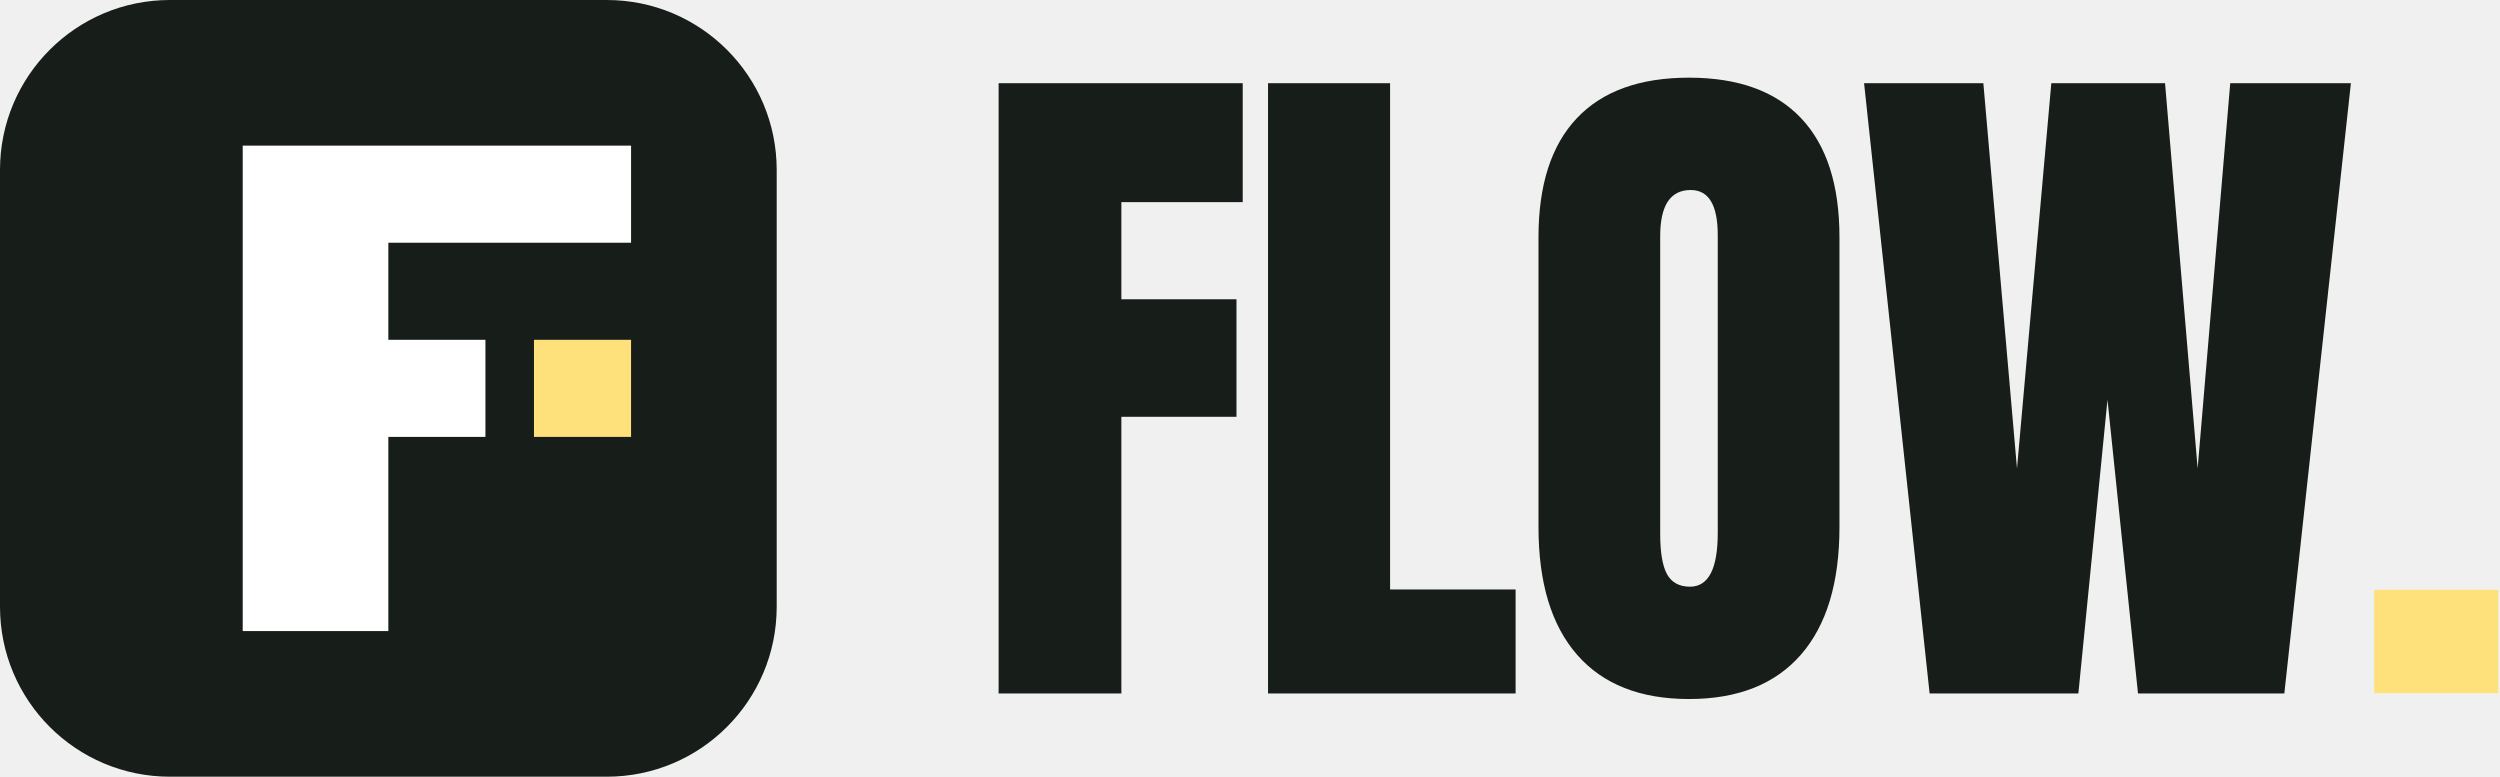
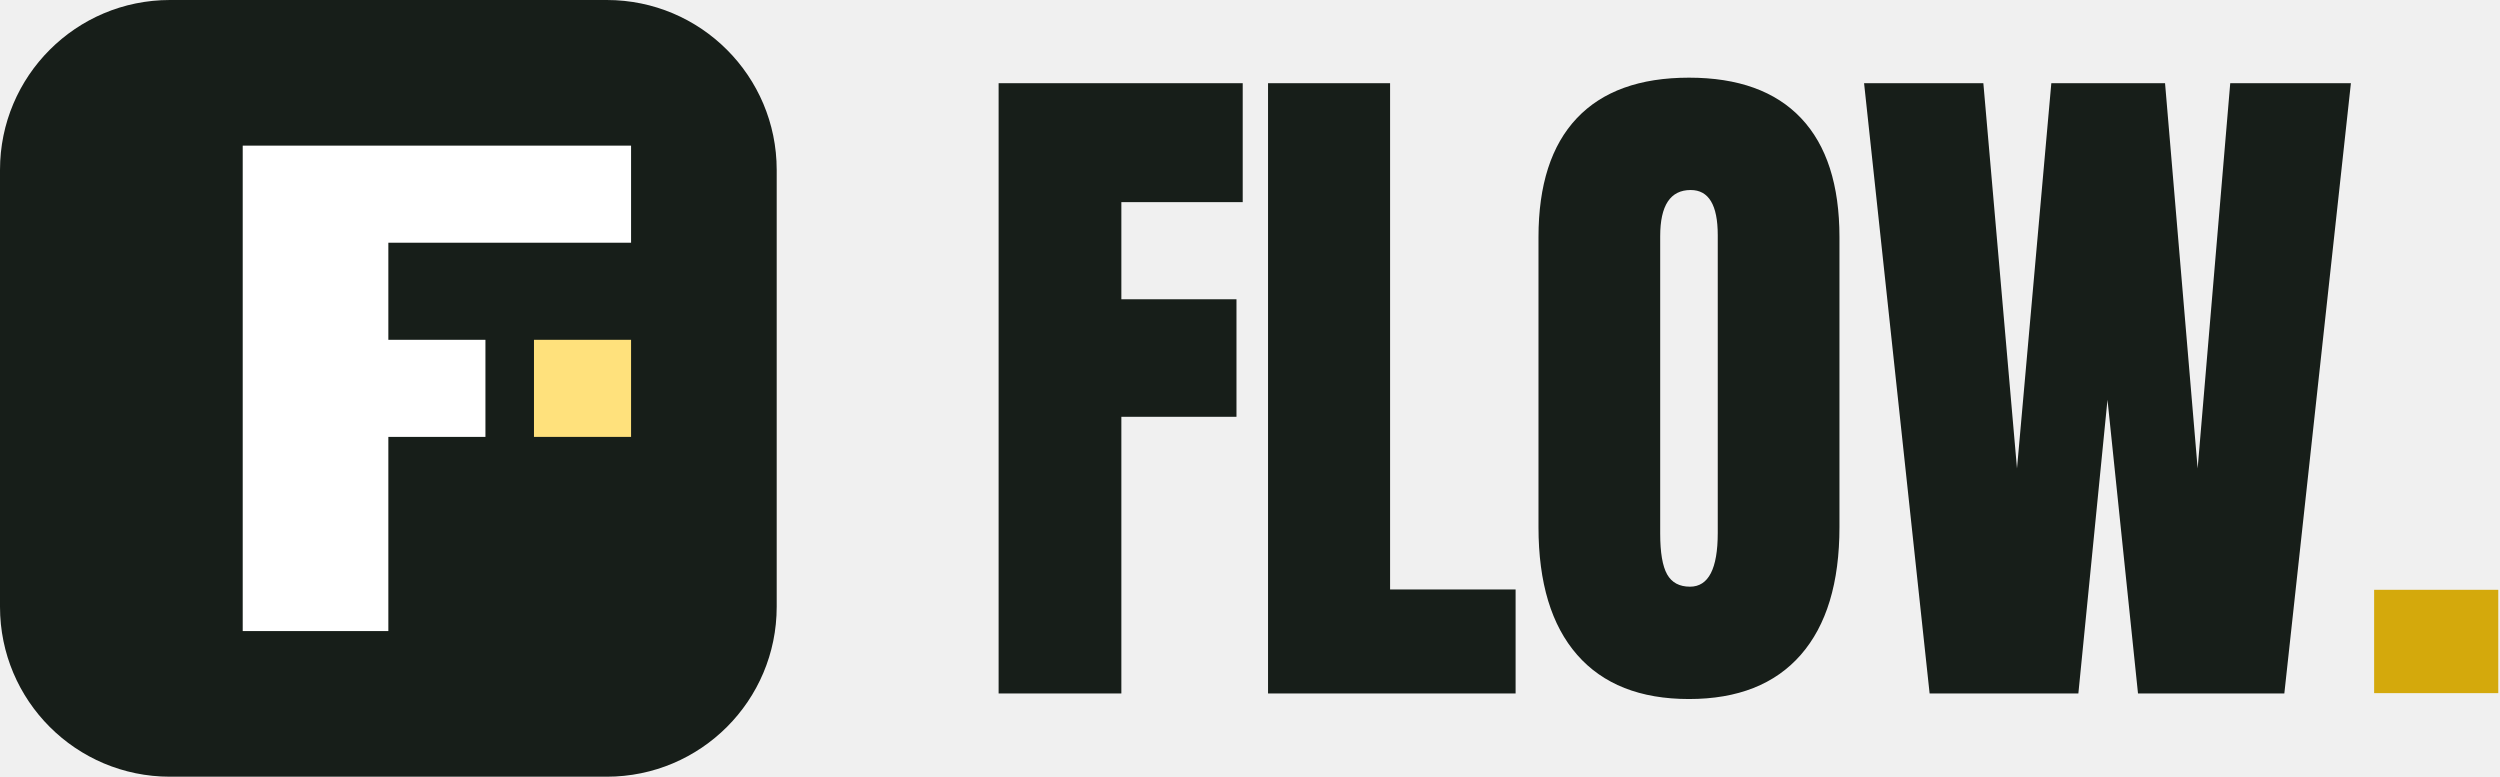
<svg xmlns="http://www.w3.org/2000/svg" viewBox="0 0 721 224" width="721" height="224" role="img" aria-label="Flow">
  <g transform="scale(3.5)">
    <rect width="64" height="64" rx="14" fill="#171e19" />
    <path d="M20 12H52V20H32V28H40V36H32V52H20Z" fill="#fff" />
    <path d="M44 28H52V36H44Z" fill="#ffe17c" />
  </g>
  <g transform="translate(288 24)">
    <path d="M0 176V0H70.4V34.3H35.4V62.3H68.6V96.2H35.4V176ZM77.7 176V0H112.9V146H149.1V176ZM199.1 177.6Q178 177.6 166.85 164.85Q155.7 152.1 155.7 128V44.4Q155.7 21.8 166.75 10.1Q177.8 -1.6 199.1 -1.6Q220.4 -1.6 231.45 10.1Q242.5 21.8 242.5 44.4V128Q242.5 152.1 231.35 164.85Q220.2 177.6 199.1 177.6ZM199.4 145.2Q207.4 145.2 207.4 129.7V43.8Q207.4 30.8 199.6 30.8Q190.8 30.8 190.8 44.1V129.9Q190.8 138.1 192.8 141.65Q194.8 145.2 199.4 145.2ZM268.5 176L249.6 0H284L293.7 111.1L303.6 0H336.4L345.8 111.1L355.2 0H390L370.8 176H328.6L319.8 91.3L311.4 176Z" fill="#171e19" />
-     <path d="M396.7 175.9V146.1H432.5V175.9Z" fill="#ffe17c" />
+     <path d="M396.7 175.9V146.1H432.5V175.9Z" fill="#d4a90c" />
  </g>
</svg>
